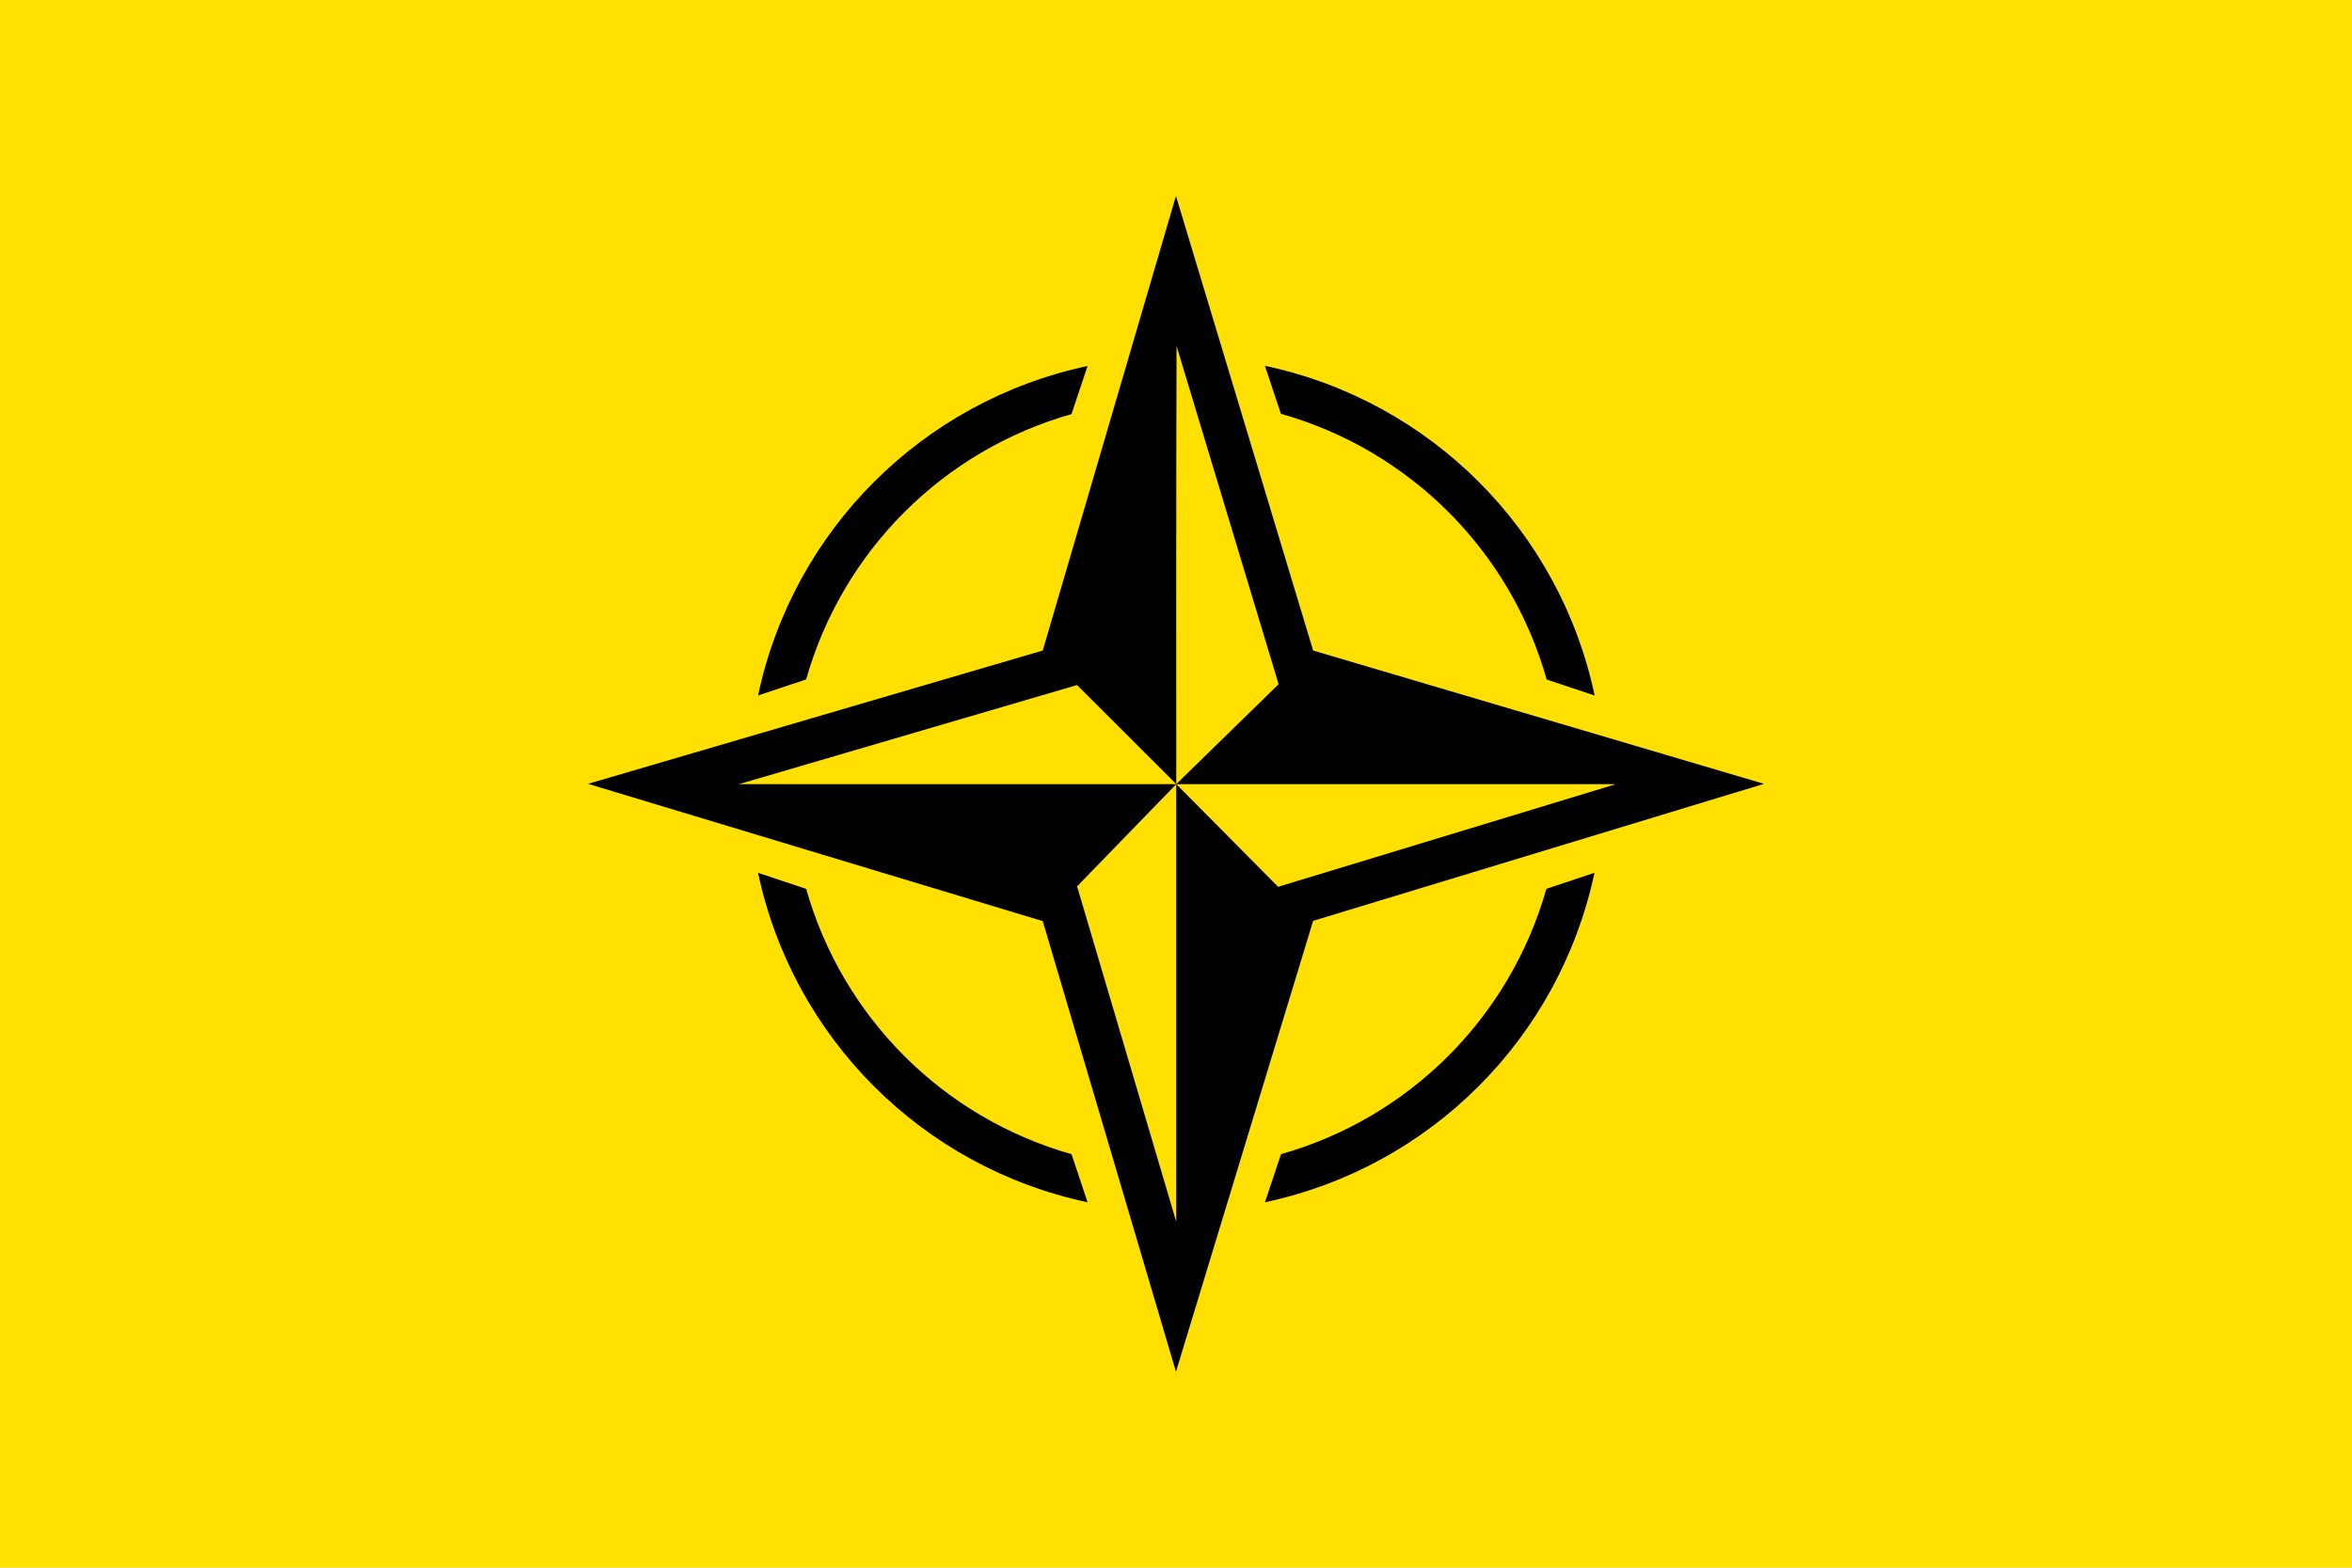
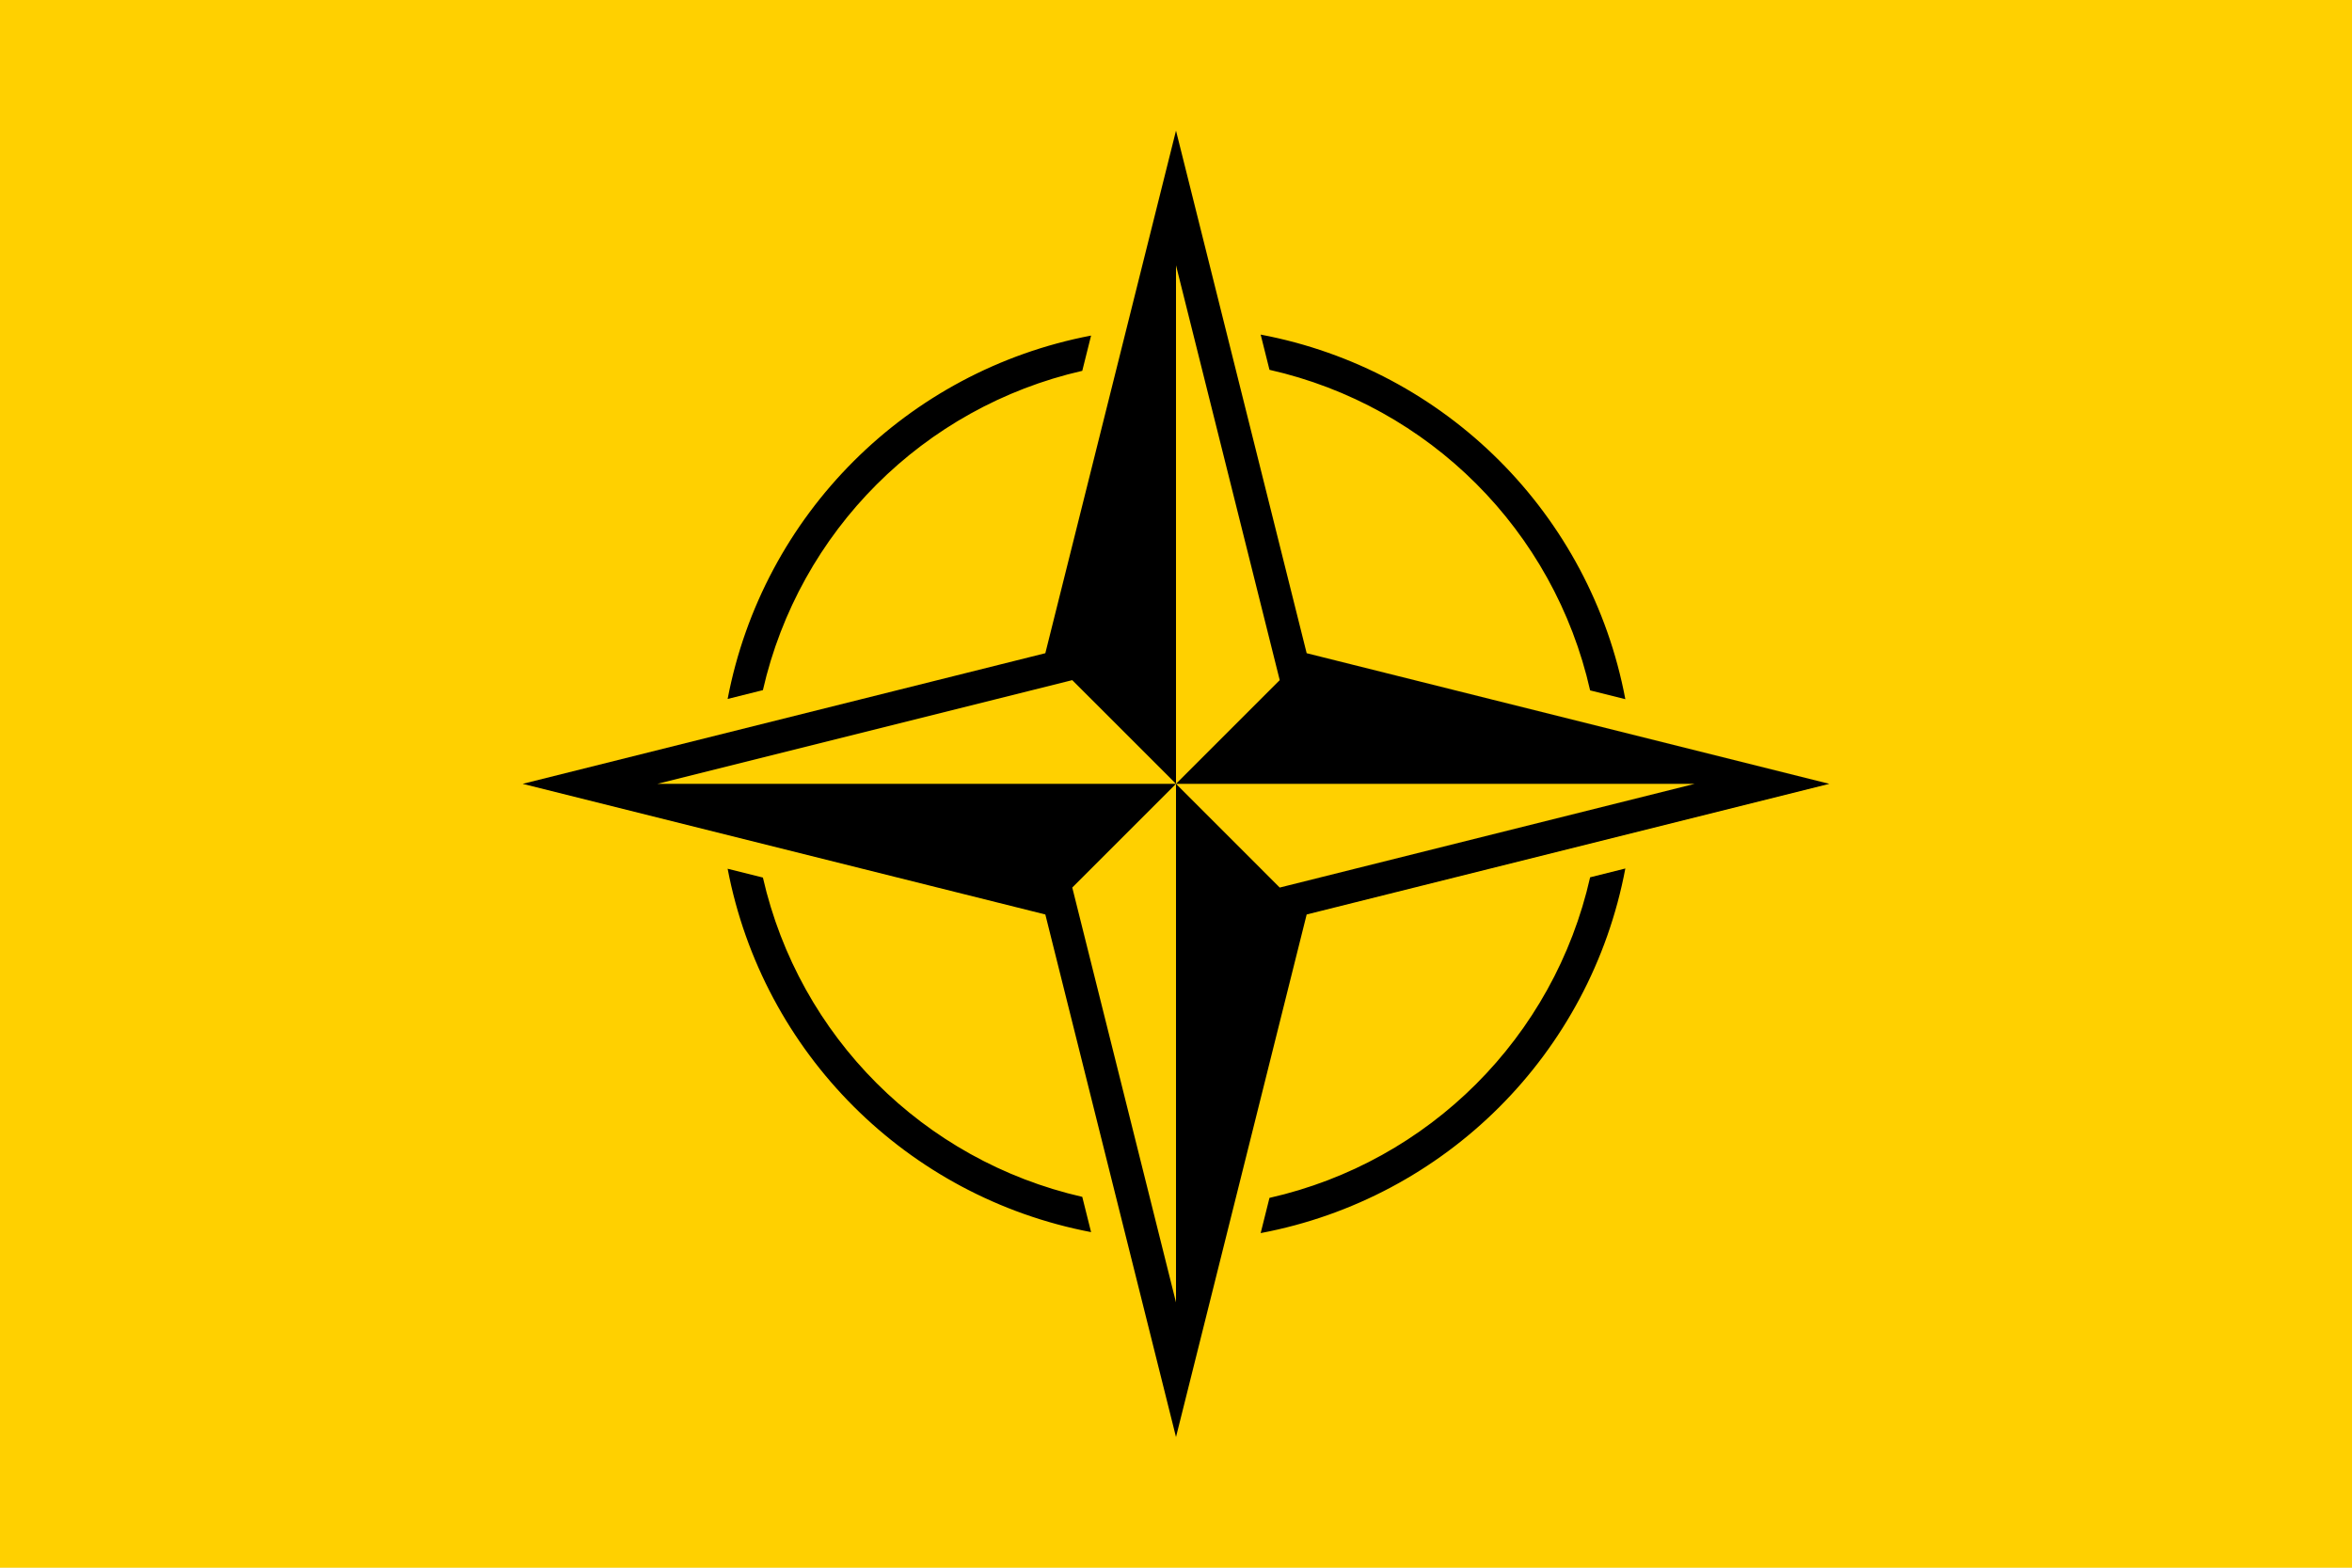
- <svg xmlns="http://www.w3.org/2000/svg" xml:space="preserve" width="3072" height="2048" viewBox="0 0 812.8 541.867" version="1.1" id="svg2">
-   <defs id="defs2" />
-   <path fill="#ffe000" d="M0 0v541.867h812.8V0H0z" id="path1" />
-   <path fill="#00002e" d="m406.386 67.733-46.032 157.122L203.21 270.93l23.774 7.18 133.368 40.271 46.036 155.752 47.401-155.843 155.801-47.353-155.8-46.082zm.208 51.863 35.265 116.895-35.369 34.543h151.314l.324.095-116.185 35.313-.078.257-35.375-35.665v151.295l-34.224-115.79-.165-.05 34.389-35.455h-151.1l116.809-34.247 34.291 34.247c-.005-50.48-.054-100.959.104-151.438zm30.529 6.844 5.528 16.583c44.5 12.572 79.278 47.35 91.85 91.85l16.583 5.528C538.969 183.224 494.3 138.555 437.123 126.44Zm-61.289.07C318.72 138.642 274.1 183.262 261.966 240.378l16.623-5.541c12.588-44.408 47.296-79.116 91.704-91.705zM261.966 301.69c12.133 57.115 56.753 101.735 113.868 113.868l-5.54-16.623c-44.409-12.588-79.117-47.297-91.705-91.705Zm289.048 0-16.623 5.54c-12.588 44.408-47.296 79.117-91.704 91.705l-5.541 16.623c57.115-12.133 101.735-56.753 113.868-113.868z" color="#000" style="-inkscape-stroke:none;fill:#000000;fill-opacity:1" id="path2" />
+ <svg xmlns="http://www.w3.org/2000/svg" xml:space="preserve" id="svg1" width="4608" height="3072" version="1.1" viewBox="0 0 1219.2 812.8">
+   <defs id="defs1">
+     <style id="style1">.cls-1{fill:#0283c0}.cls-2{fill:#fff}.cls-3{fill:#ef483f}</style>
+   </defs>
+   <path id="rect1" d="M 1219.2,812.8 V 0 H 0 v 812.8 z" style="fill:#ffd000;fill-opacity:1;fill-rule:evenodd;stroke:none;stroke-width:8.467;stroke-linecap:round;stroke-linejoin:round" />
+   <path id="path1" d="M 609.6,67.733 541.867,338.667 270.933,406.4 541.867,474.133 609.6,745.067 677.333,474.133 948.267,406.4 677.333,338.667 Z m 0,69.82 53.769,215.078 L 609.6,406.4 h 268.847 l 0.002,5.2e-4 -215.079,53.769 h -5.1e-4 L 609.6,406.4 v 268.846 l -5.2e-4,0.002 L 555.83,460.17 609.6,406.4 H 340.754 L 555.83,352.631 609.6,406.4 Z m 43.891,35.926 4.564,18.255 a 220.133,220.133 0 0 1 166.212,166.212 l 18.255,4.564 A 237.067,237.067 0 0 0 653.491,173.479 Z m -87.908,0.503 A 237.067,237.067 0 0 0 377.182,362.384 l 18.279,-4.57 A 220.133,220.133 0 0 1 561.013,192.262 Z m 276.938,276.31 -18.255,4.564 A 220.133,220.133 0 0 1 658.054,621.066 l -4.564,18.255 A 237.067,237.067 0 0 0 842.521,450.292 Z m -465.339,0.126 a 237.067,237.067 0 0 0 188.4,188.4 l -4.57,-18.279 A 220.133,220.133 0 0 1 395.462,454.987 Z" style="fill:#000;stroke-width:101.6;stroke-miterlimit:128;fill-opacity:1" />
</svg>
